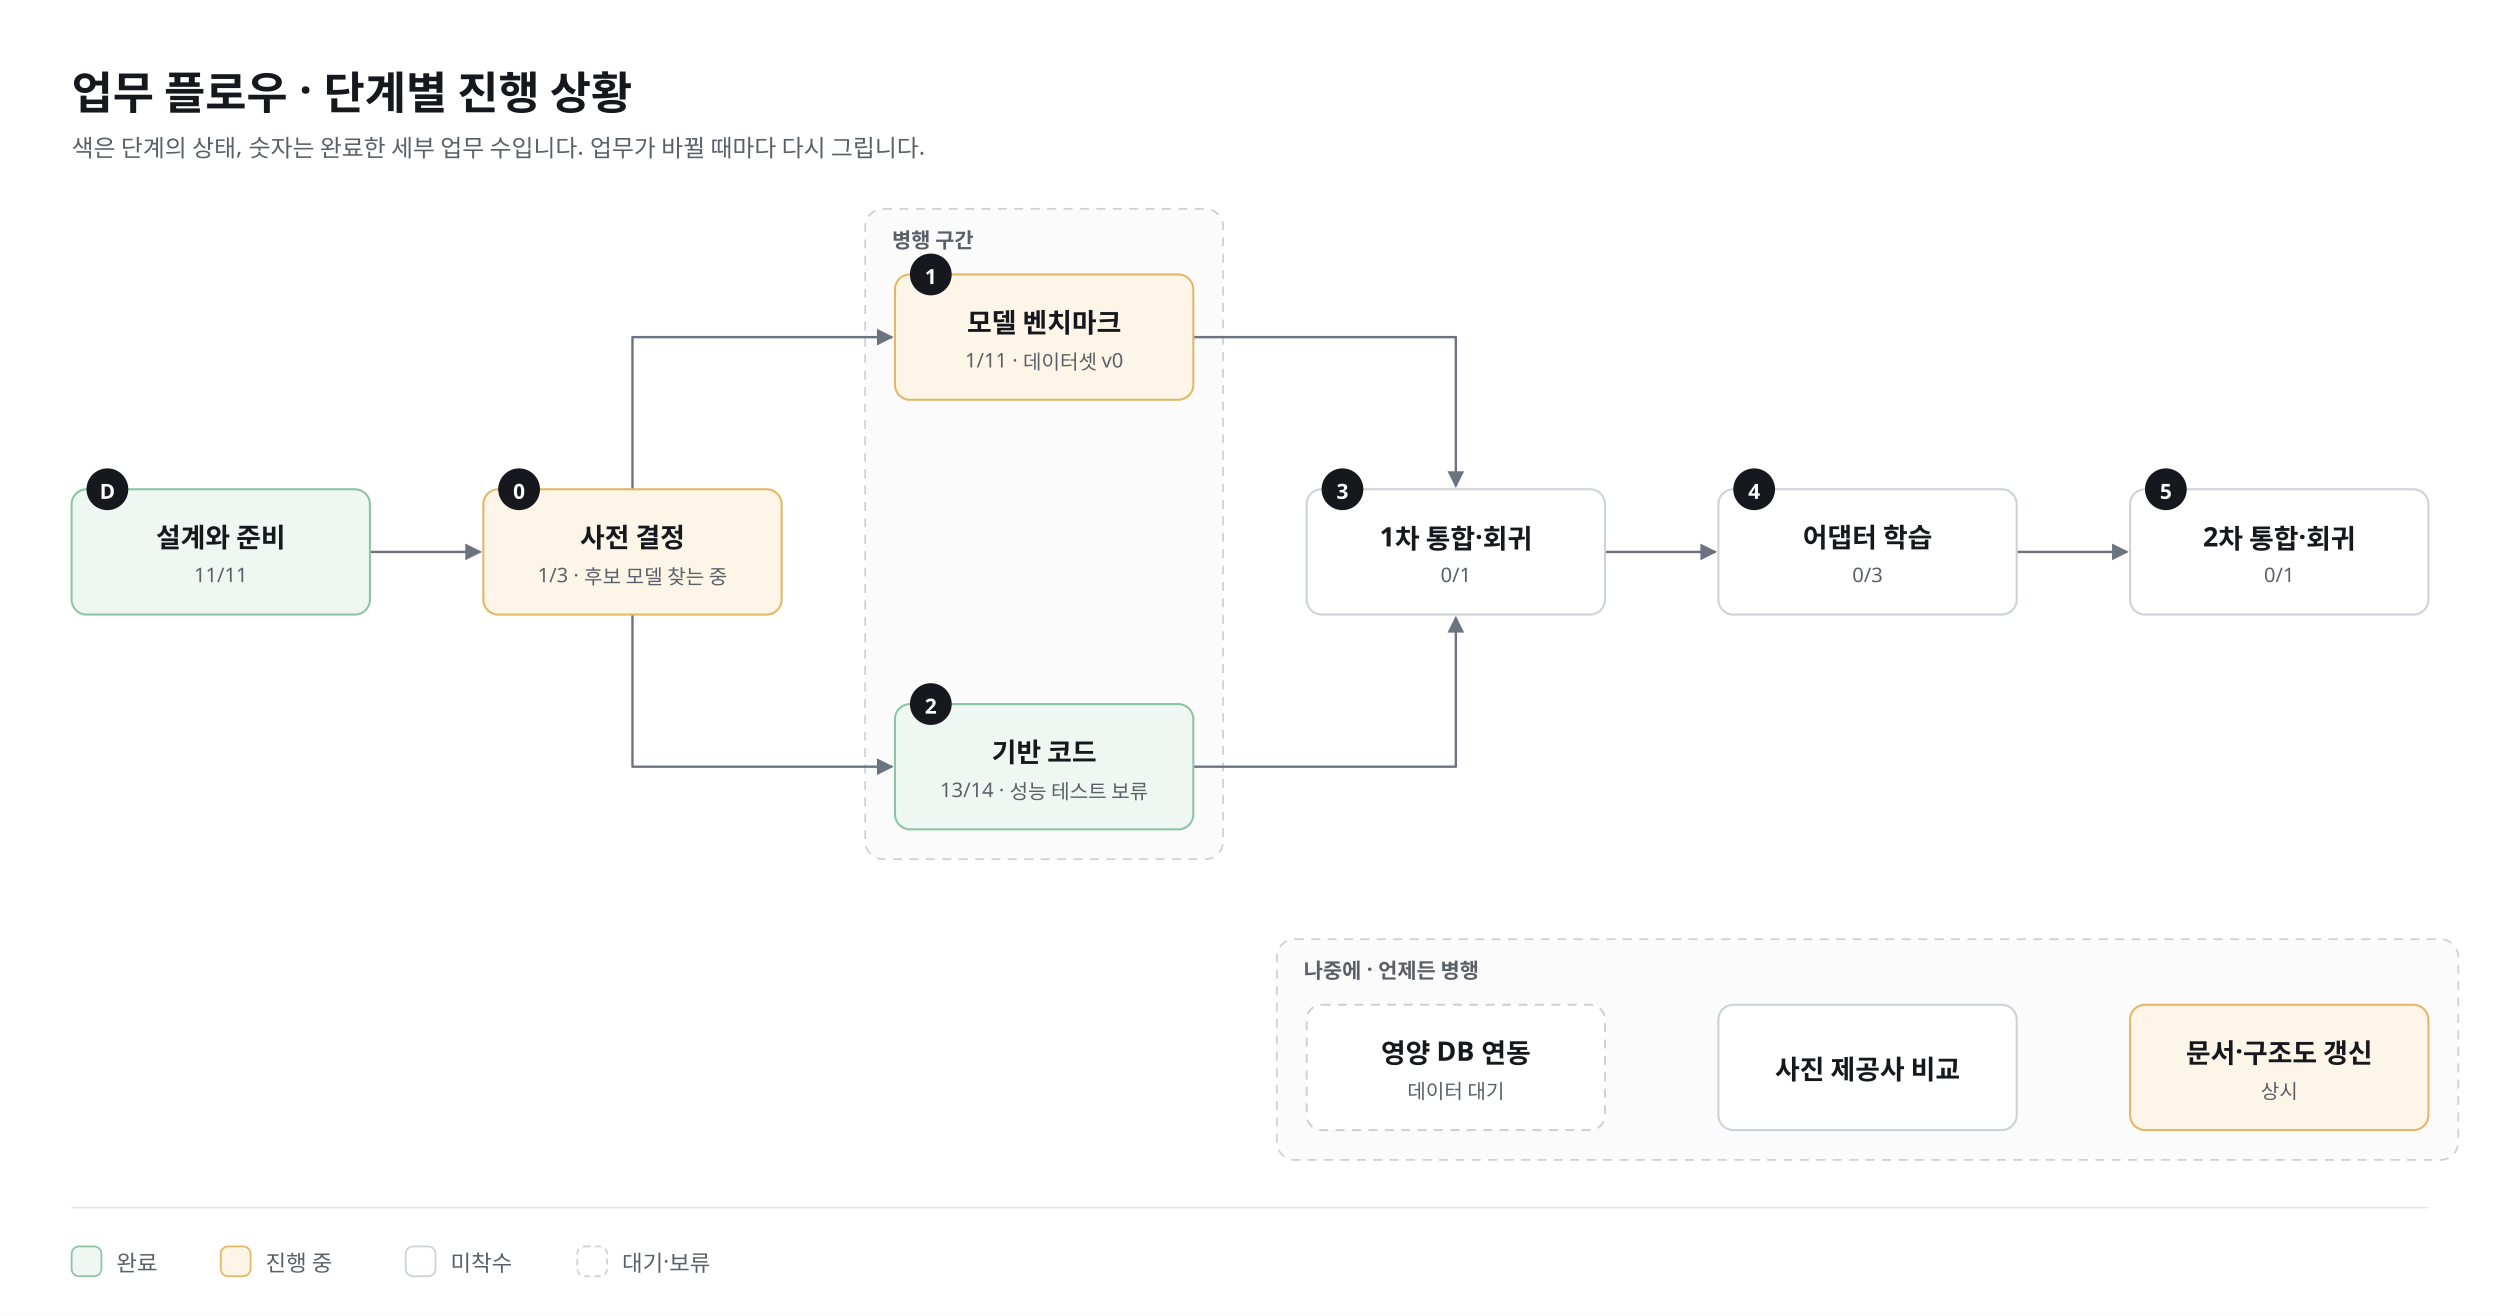
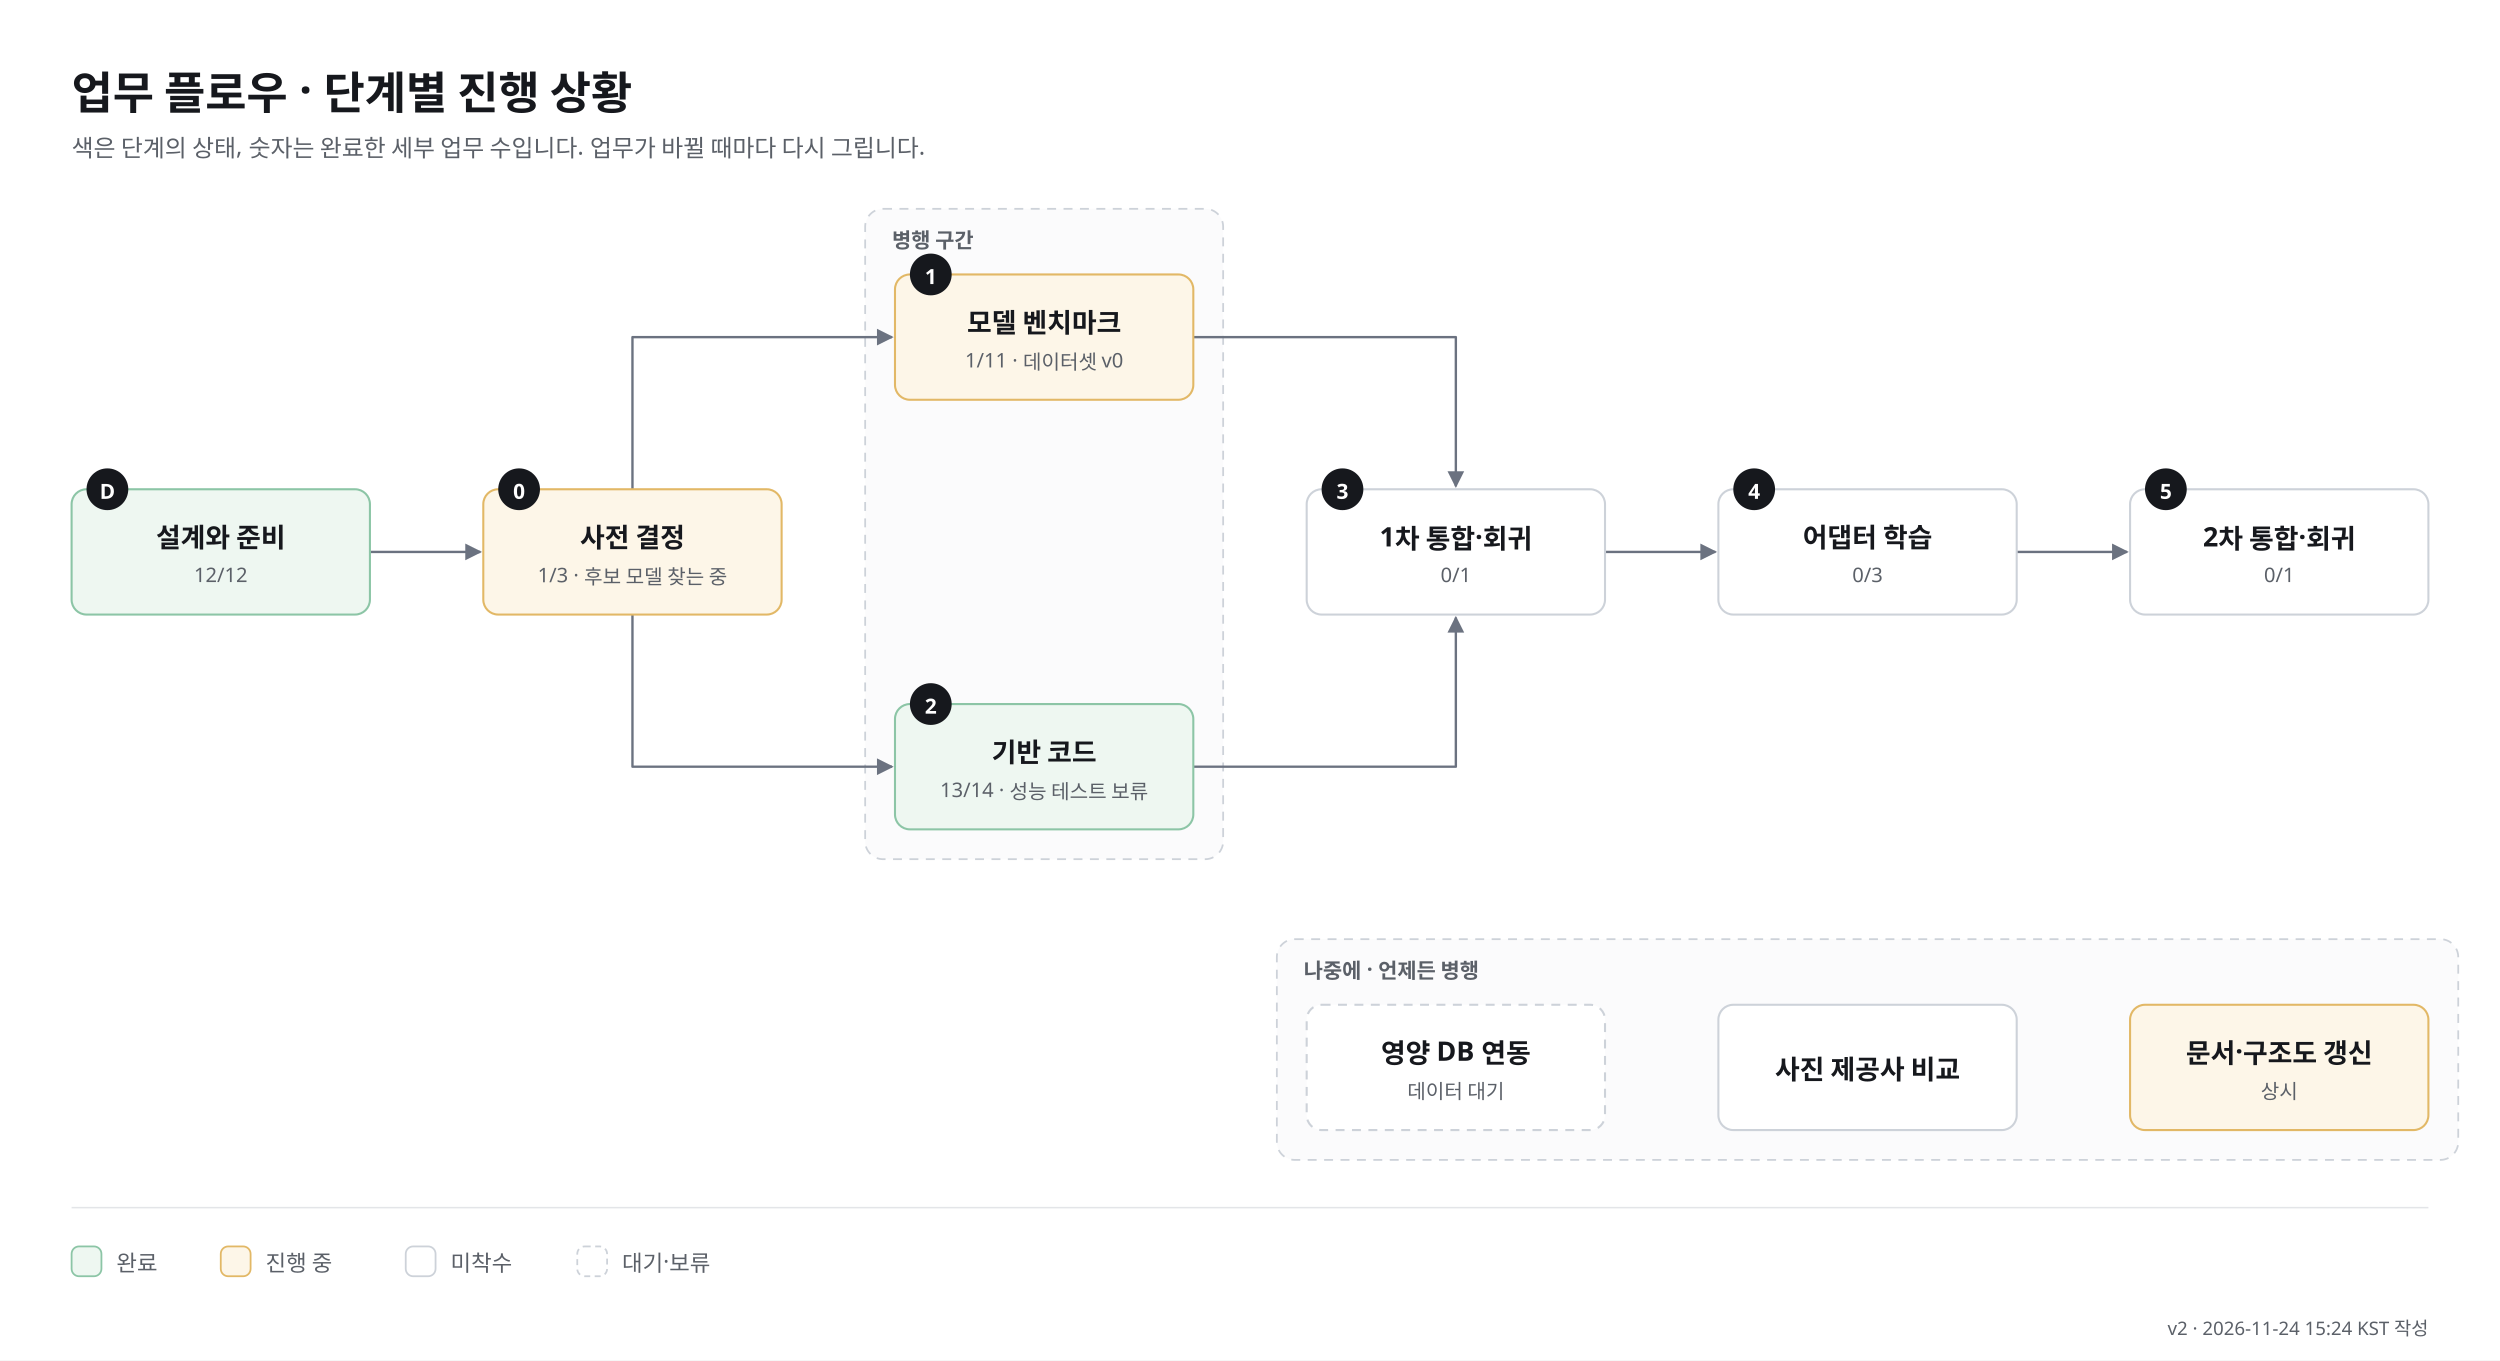
- <svg xmlns="http://www.w3.org/2000/svg" width="1676" height="882" viewBox="0 0 1676 882" font-family="Apple SD Gothic Neo, Pretendard, Noto Sans KR, sans-serif">
+ <svg xmlns="http://www.w3.org/2000/svg" data-spec-hash="874a11bc00de" data-rev="2" data-stamp="2026-11-24 15:24 KST" width="1676" height="912" viewBox="0 0 1676 912" font-family="Apple SD Gothic Neo, Pretendard, Noto Sans KR, sans-serif">
  <defs>
    <marker id="ah" viewBox="0 0 10 10" refX="9" refY="5" markerWidth="7" markerHeight="7" orient="auto-start-reverse">
      <path d="M0 0L10 5L0 10z" fill="#6B7280" />
    </marker>
  </defs>
-   <rect width="1676" height="882" fill="#FFFFFF" />
+   <rect width="1676" height="912" fill="#FFFFFF" />
  <text x="48.0" y="60.0" font-size="30" font-weight="800" fill="#16181D" text-anchor="start" dominant-baseline="central">업무 플로우 · 단계별 진행 상황</text>
  <text x="48.0" y="98.0" font-size="16" font-weight="400" fill="#5B6068" text-anchor="start" dominant-baseline="central">색은 단계의 상태, 숫자는 완료한 세부 업무 수입니다. 업무가 바뀔 때마다 다시 그립니다.</text>
  <rect x="580.0" y="140.0" width="240.0" height="436.0" rx="12" fill="#FBFBFC" stroke="#CDD2D9" stroke-width="1.2" stroke-dasharray="6 5" />
  <text x="598.0" y="160.0" font-size="14" font-weight="700" fill="#5B6068" text-anchor="start" dominant-baseline="central">병행 구간</text>
  <rect x="856.0" y="629.6" width="792.0" height="148.0" rx="12" fill="#FBFBFC" stroke="#CDD2D9" stroke-width="1.2" stroke-dasharray="6 5" />
  <text x="874.0" y="649.6" font-size="14" font-weight="700" fill="#5B6068" text-anchor="start" dominant-baseline="central">나중에 · 언제든 병행</text>
  <path d="M248.0 370.0 L322.0 370.0" fill="none" stroke="#6B7280" stroke-width="1.6" stroke-linejoin="round" marker-end="url(#ah)" />
  <path d="M424.0 328.0 L424.0 226.0 L598.0 226.0" fill="none" stroke="#6B7280" stroke-width="1.6" stroke-linejoin="round" marker-end="url(#ah)" />
  <path d="M424.0 412.0 L424.0 514.0 L598.0 514.0" fill="none" stroke="#6B7280" stroke-width="1.6" stroke-linejoin="round" marker-end="url(#ah)" />
  <path d="M800.0 226.0 L976.0 226.0 L976.0 326.0" fill="none" stroke="#6B7280" stroke-width="1.6" stroke-linejoin="round" marker-end="url(#ah)" />
  <path d="M800.0 514.0 L976.0 514.0 L976.0 414.0" fill="none" stroke="#6B7280" stroke-width="1.6" stroke-linejoin="round" marker-end="url(#ah)" />
  <path d="M1076.0 370.0 L1150.0 370.0" fill="none" stroke="#6B7280" stroke-width="1.6" stroke-linejoin="round" marker-end="url(#ah)" />
  <path d="M1352.0 370.0 L1426.0 370.0" fill="none" stroke="#6B7280" stroke-width="1.6" stroke-linejoin="round" marker-end="url(#ah)" />
  <rect x="48.0" y="328.0" width="200.0" height="84.0" rx="10" fill="#EEF7F1" stroke="#8CC5A6" stroke-width="1.4" />
  <text x="148.0" y="359.0" font-size="18" font-weight="700" fill="#16181D" text-anchor="middle" dominant-baseline="central">설계와 준비</text>
-   <text x="148.0" y="385.0" font-size="13.5" font-weight="400" fill="#5B6068" text-anchor="middle" dominant-baseline="central">11/11</text>
+   <text x="148.0" y="385.0" font-size="13.5" font-weight="400" fill="#5B6068" text-anchor="middle" dominant-baseline="central">12/12</text>
  <circle cx="72" cy="328.0" r="14" fill="#16181D" />
  <text x="72.0" y="329.0" font-size="14" font-weight="700" fill="#FFFFFF" text-anchor="middle" dominant-baseline="central">D</text>
  <rect x="324.0" y="328.0" width="200.0" height="84.0" rx="10" fill="#FDF6E8" stroke="#E2B866" stroke-width="1.4" />
  <text x="424.0" y="359.0" font-size="18" font-weight="700" fill="#16181D" text-anchor="middle" dominant-baseline="central">사전 결정</text>
  <text x="424.0" y="385.0" font-size="13.5" font-weight="400" fill="#5B6068" text-anchor="middle" dominant-baseline="central">1/3 · 후보 모델 찾는 중</text>
  <circle cx="348" cy="328.0" r="14" fill="#16181D" />
  <text x="348.0" y="329.0" font-size="14" font-weight="700" fill="#FFFFFF" text-anchor="middle" dominant-baseline="central">0</text>
  <rect x="600.0" y="184.0" width="200.0" height="84.0" rx="10" fill="#FDF6E8" stroke="#E2B866" stroke-width="1.4" />
  <text x="700.0" y="215.0" font-size="18" font-weight="700" fill="#16181D" text-anchor="middle" dominant-baseline="central">모델 벤치마크</text>
  <text x="700.0" y="241.0" font-size="13.5" font-weight="400" fill="#5B6068" text-anchor="middle" dominant-baseline="central">1/11 · 데이터셋 v0</text>
  <circle cx="624" cy="184.0" r="14" fill="#16181D" />
  <text x="624.0" y="185.0" font-size="14" font-weight="700" fill="#FFFFFF" text-anchor="middle" dominant-baseline="central">1</text>
  <rect x="600.0" y="472.0" width="200.0" height="84.0" rx="10" fill="#EEF7F1" stroke="#8CC5A6" stroke-width="1.4" />
  <text x="700.0" y="503.0" font-size="18" font-weight="700" fill="#16181D" text-anchor="middle" dominant-baseline="central">기반 코드</text>
  <text x="700.0" y="529.0" font-size="13.5" font-weight="400" fill="#5B6068" text-anchor="middle" dominant-baseline="central">13/14 · 성능 테스트 보류</text>
  <circle cx="624" cy="472.0" r="14" fill="#16181D" />
  <text x="624.0" y="473.0" font-size="14" font-weight="700" fill="#FFFFFF" text-anchor="middle" dominant-baseline="central">2</text>
  <rect x="876.0" y="328.0" width="200.0" height="84.0" rx="10" fill="#FFFFFF" stroke="#CDD2D9" stroke-width="1.4" />
  <text x="976.0" y="359.0" font-size="18" font-weight="700" fill="#16181D" text-anchor="middle" dominant-baseline="central">1차 통합·회귀</text>
  <text x="976.0" y="385.0" font-size="13.5" font-weight="400" fill="#5B6068" text-anchor="middle" dominant-baseline="central">0/1</text>
  <circle cx="900" cy="328.0" r="14" fill="#16181D" />
  <text x="900.0" y="329.0" font-size="14" font-weight="700" fill="#FFFFFF" text-anchor="middle" dominant-baseline="central">3</text>
  <rect x="1152.0" y="328.0" width="200.0" height="84.0" rx="10" fill="#FFFFFF" stroke="#CDD2D9" stroke-width="1.4" />
  <text x="1252.0" y="359.0" font-size="18" font-weight="700" fill="#16181D" text-anchor="middle" dominant-baseline="central">어댑터 학습</text>
  <text x="1252.0" y="385.0" font-size="13.5" font-weight="400" fill="#5B6068" text-anchor="middle" dominant-baseline="central">0/3</text>
  <circle cx="1176" cy="328.0" r="14" fill="#16181D" />
  <text x="1176.0" y="329.0" font-size="14" font-weight="700" fill="#FFFFFF" text-anchor="middle" dominant-baseline="central">4</text>
  <rect x="1428.0" y="328.0" width="200.0" height="84.0" rx="10" fill="#FFFFFF" stroke="#CDD2D9" stroke-width="1.4" />
  <text x="1528.0" y="359.0" font-size="18" font-weight="700" fill="#16181D" text-anchor="middle" dominant-baseline="central">2차 통합·회귀</text>
  <text x="1528.0" y="385.0" font-size="13.5" font-weight="400" fill="#5B6068" text-anchor="middle" dominant-baseline="central">0/1</text>
  <circle cx="1452" cy="328.0" r="14" fill="#16181D" />
  <text x="1452.0" y="329.0" font-size="14" font-weight="700" fill="#FFFFFF" text-anchor="middle" dominant-baseline="central">5</text>
  <rect x="876.0" y="673.6" width="200.0" height="84.0" rx="10" fill="#FFFFFF" stroke="#CDD2D9" stroke-width="1.4" stroke-dasharray="6 5" />
  <text x="976.0" y="704.6" font-size="18" font-weight="700" fill="#16181D" text-anchor="middle" dominant-baseline="central">영양 DB 연동</text>
  <text x="976.0" y="730.6" font-size="13.5" font-weight="400" fill="#5B6068" text-anchor="middle" dominant-baseline="central">데이터 대기</text>
  <rect x="1152.0" y="673.6" width="200.0" height="84.0" rx="10" fill="#FFFFFF" stroke="#CDD2D9" stroke-width="1.4" />
  <text x="1252.0" y="715.6" font-size="18" font-weight="700" fill="#16181D" text-anchor="middle" dominant-baseline="central">사진 제공사 비교</text>
  <rect x="1428.0" y="673.6" width="200.0" height="84.0" rx="10" fill="#FDF6E8" stroke="#E2B866" stroke-width="1.4" />
  <text x="1528.0" y="704.6" font-size="18" font-weight="700" fill="#16181D" text-anchor="middle" dominant-baseline="central">문서·구조도 갱신</text>
  <text x="1528.0" y="730.6" font-size="13.5" font-weight="400" fill="#5B6068" text-anchor="middle" dominant-baseline="central">상시</text>
  <path d="M48.0 809.6 L1628.0 809.6" fill="none" stroke="#E3E5E8" stroke-width="1" stroke-linejoin="round" />
  <rect x="48.0" y="835.6" width="20.0" height="20.0" rx="5" fill="#EEF7F1" stroke="#8CC5A6" stroke-width="1.2" />
  <text x="78.0" y="845.6" font-size="15" font-weight="400" fill="#5B6068" text-anchor="start" dominant-baseline="central">완료</text>
  <rect x="148.0" y="835.6" width="20.0" height="20.0" rx="5" fill="#FDF6E8" stroke="#E2B866" stroke-width="1.2" />
  <text x="178.0" y="845.6" font-size="15" font-weight="400" fill="#5B6068" text-anchor="start" dominant-baseline="central">진행 중</text>
  <rect x="272.0" y="835.6" width="20.0" height="20.0" rx="5" fill="#FFFFFF" stroke="#CDD2D9" stroke-width="1.2" />
  <text x="302.0" y="845.6" font-size="15" font-weight="400" fill="#5B6068" text-anchor="start" dominant-baseline="central">미착수</text>
  <rect x="387.0" y="835.6" width="20.0" height="20.0" rx="5" fill="#FFFFFF" stroke="#CDD2D9" stroke-width="1.2" stroke-dasharray="4 3" />
  <text x="417.0" y="845.6" font-size="15" font-weight="400" fill="#5B6068" text-anchor="start" dominant-baseline="central">대기·보류</text>
+   <text x="1628.0" y="889.0" font-size="12.5" font-weight="400" fill="#5B6068" text-anchor="end" dominant-baseline="central">v2 · 2026-11-24 15:24 KST 작성</text>
</svg>
